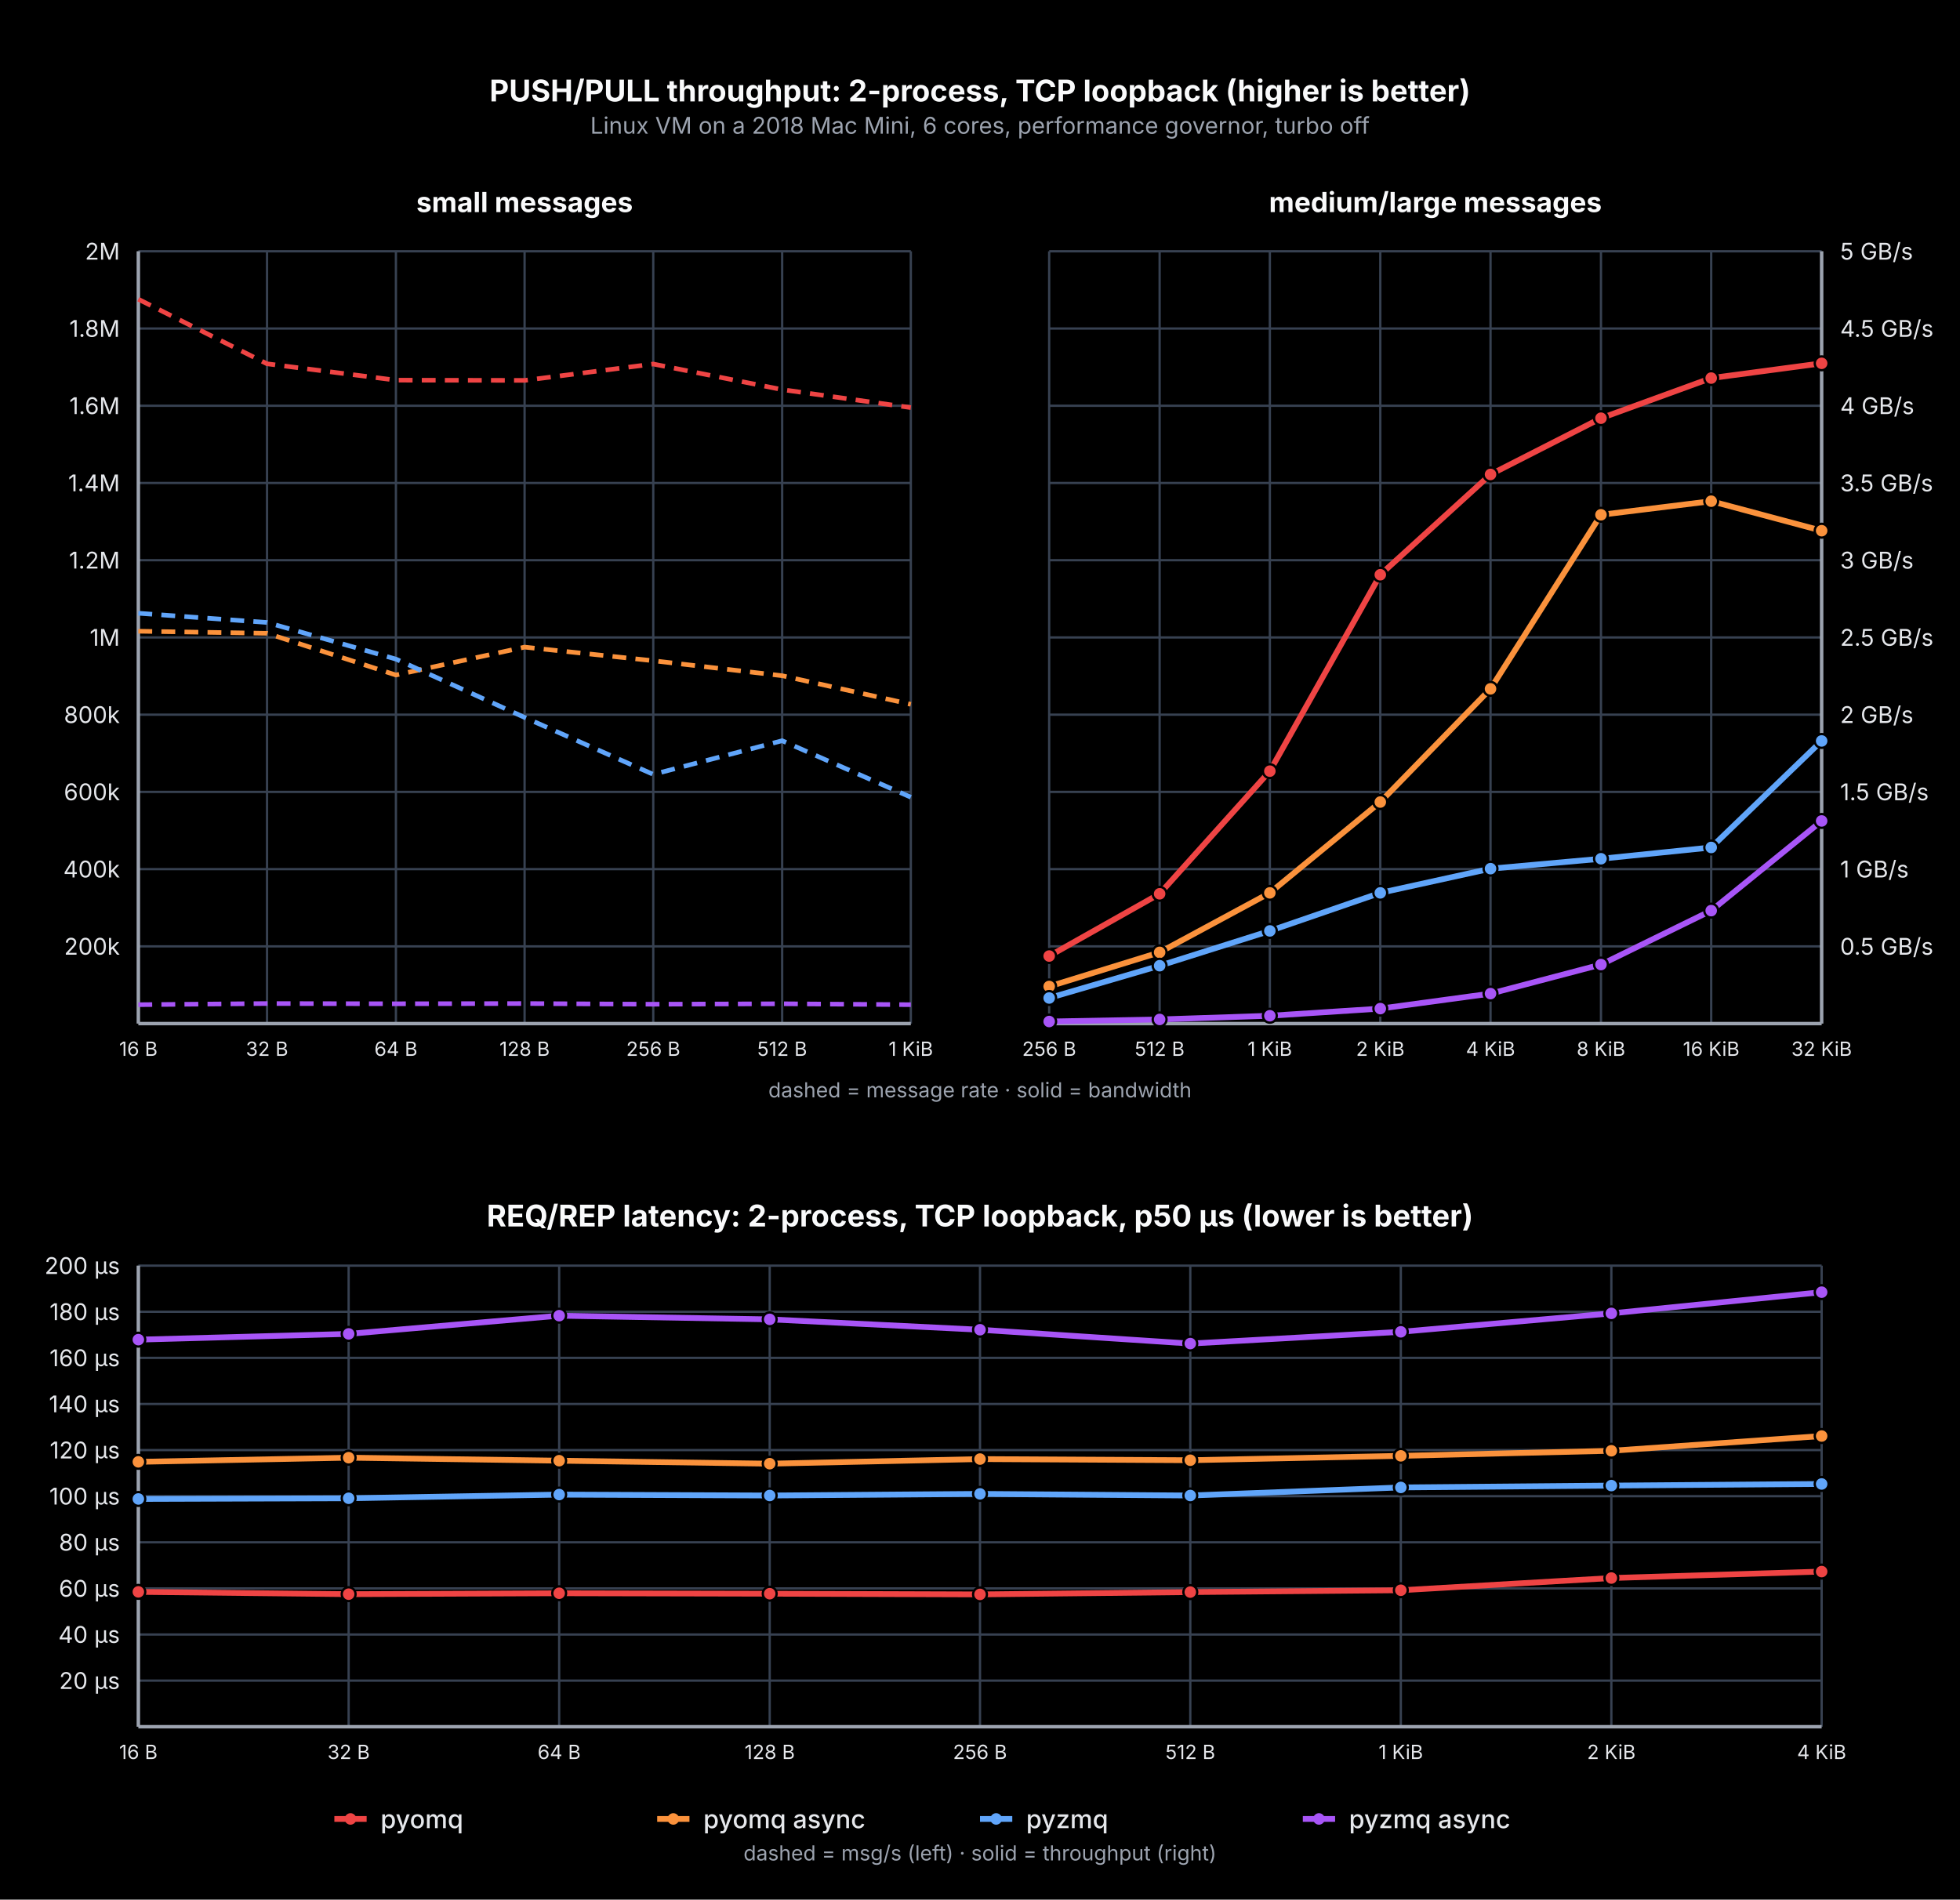
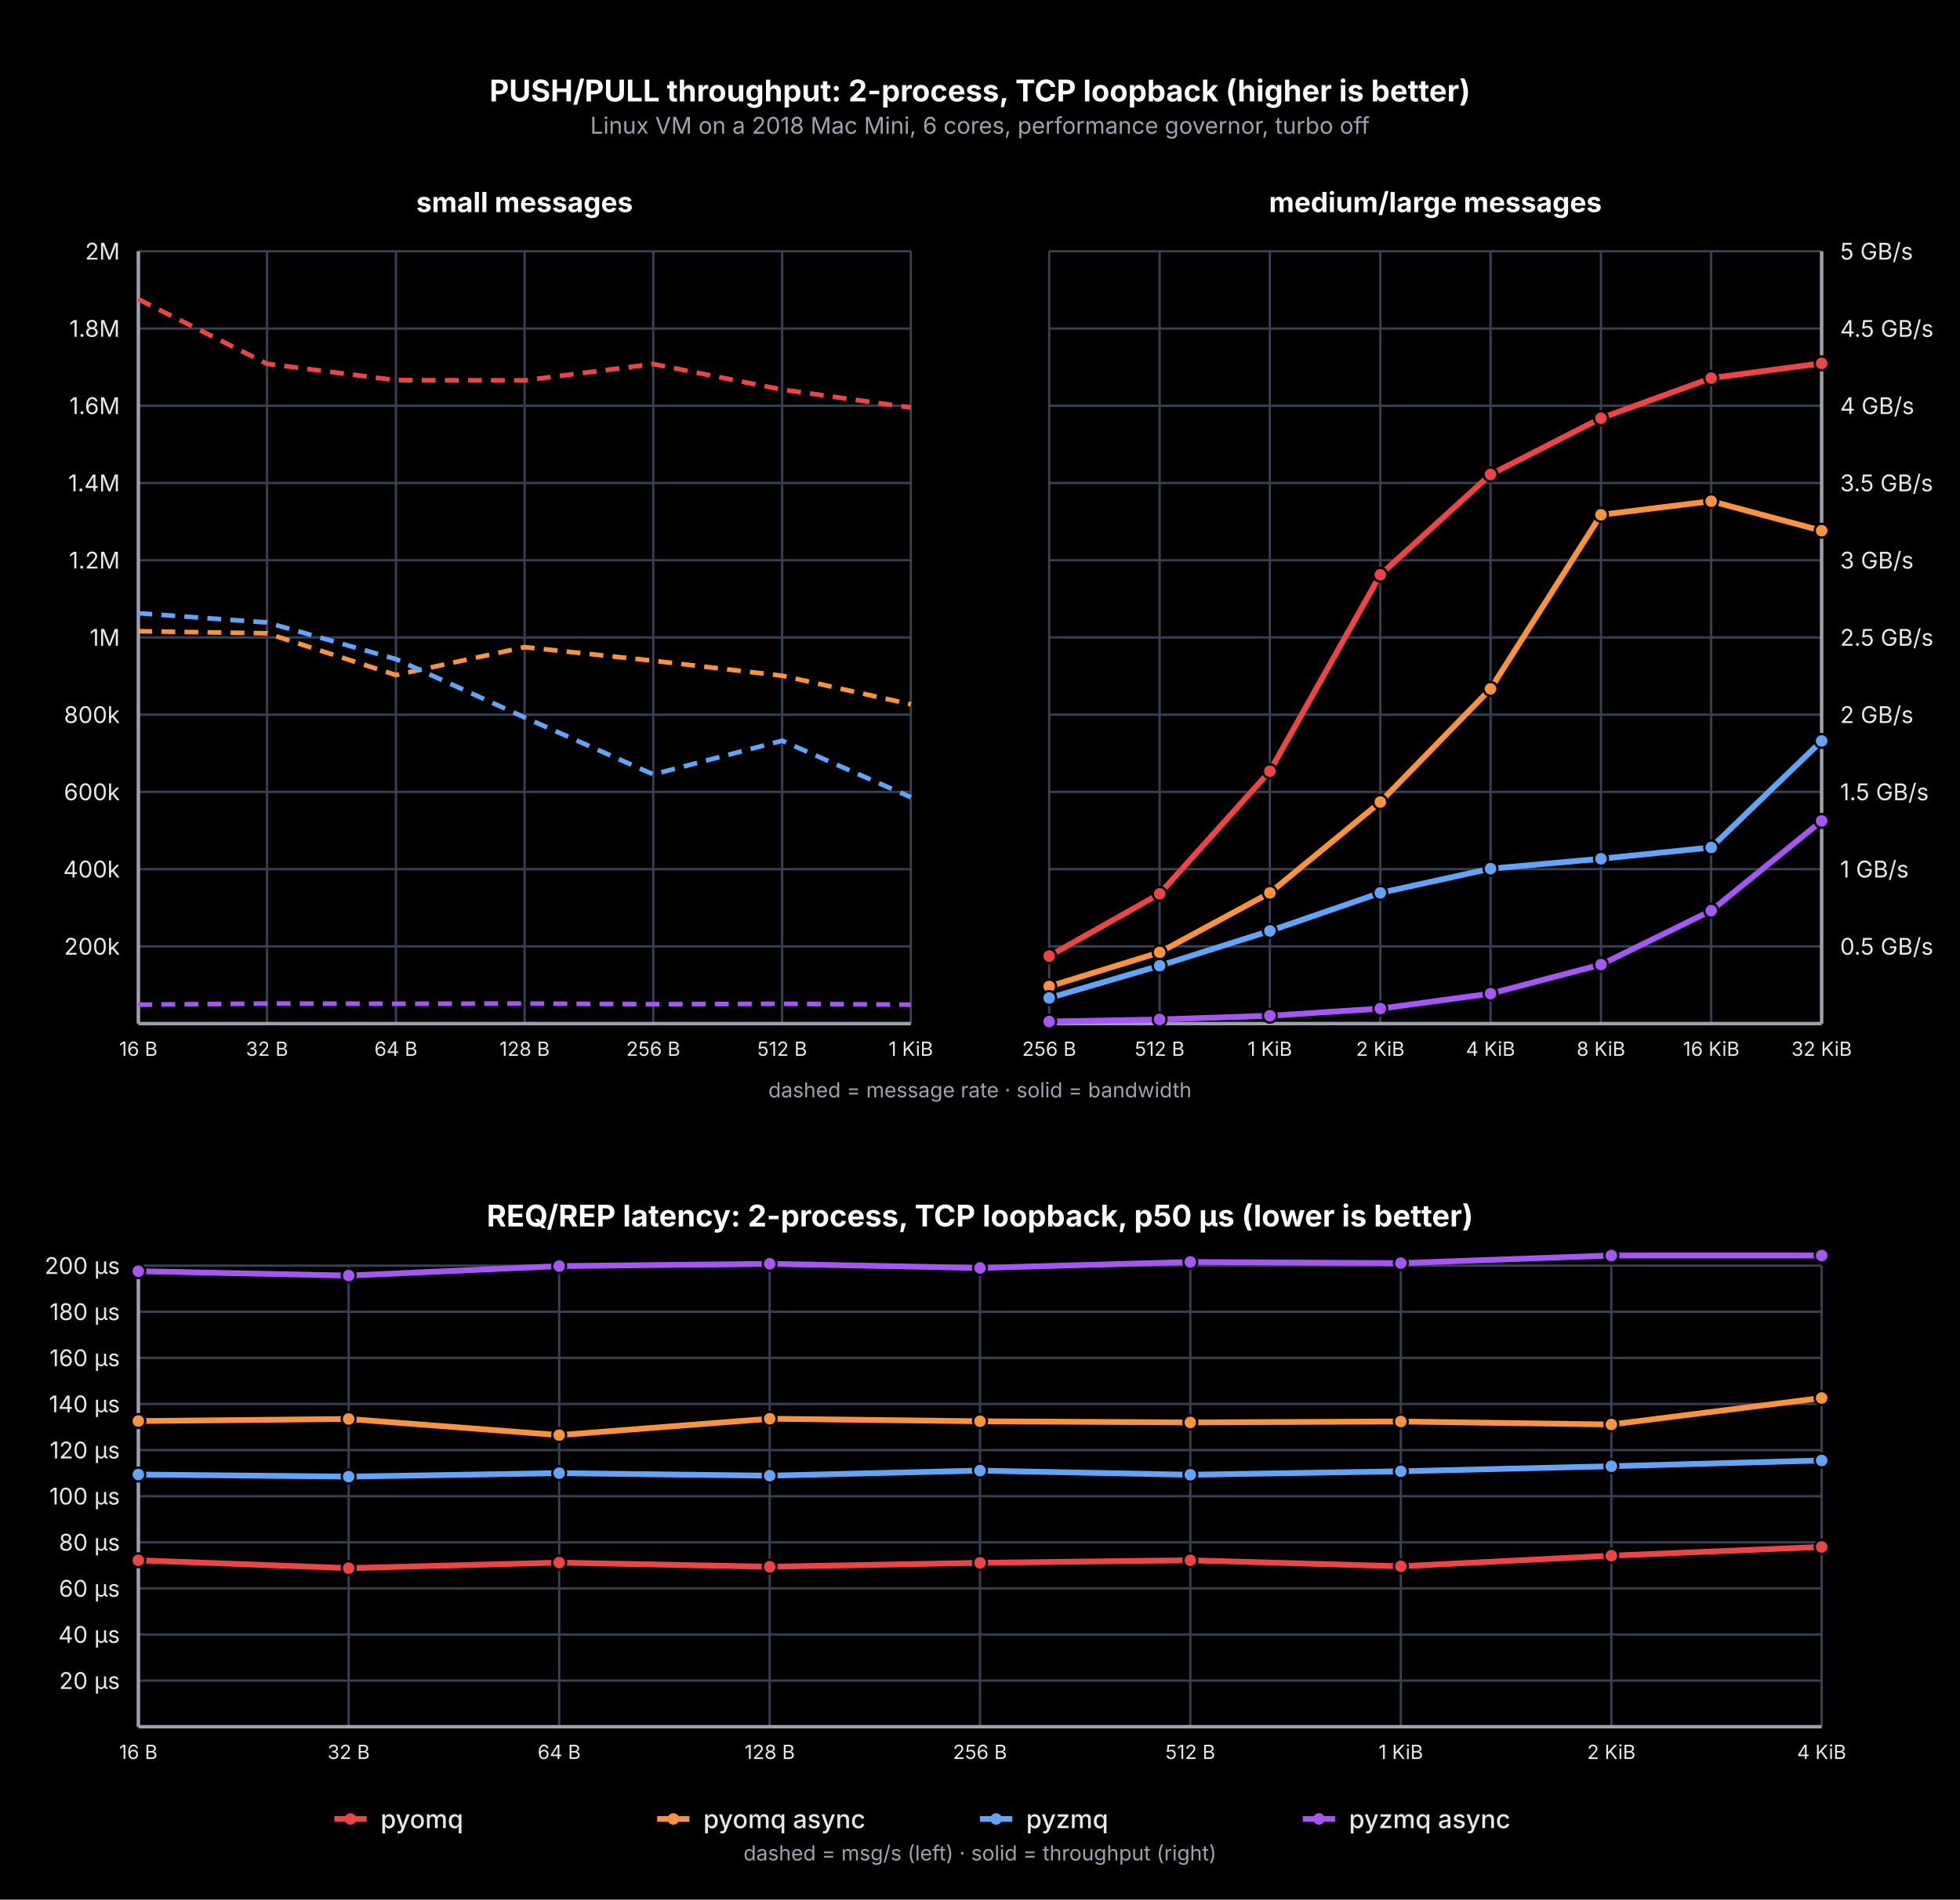
<svg xmlns="http://www.w3.org/2000/svg" viewBox="0 0 850 824" font-family="system-ui, -apple-system, sans-serif">
  <rect width="850" height="824" fill="#000000" />
  <text x="425.0" y="44" text-anchor="middle" fill="#f9fafb" font-size="13" font-weight="700">PUSH/PULL throughput: 2-process, TCP loopback (higher is better)</text>
  <text x="425.0" y="58" text-anchor="middle" fill="#9ca3af" font-size="10">Linux VM on a 2018 Mac Mini, 6 cores, performance governor, turbo off</text>
  <line x1="60" y1="410.5" x2="395" y2="410.5" stroke="#374151" stroke-width="1" />
  <text x="52" y="410.5" text-anchor="end" dominant-baseline="middle" fill="#e5e7eb" font-size="10">200k</text>
  <line x1="60" y1="377.0" x2="395" y2="377.0" stroke="#374151" stroke-width="1" />
  <text x="52" y="377.0" text-anchor="end" dominant-baseline="middle" fill="#e5e7eb" font-size="10">400k</text>
  <line x1="60" y1="343.5" x2="395" y2="343.5" stroke="#374151" stroke-width="1" />
  <text x="52" y="343.5" text-anchor="end" dominant-baseline="middle" fill="#e5e7eb" font-size="10">600k</text>
  <line x1="60" y1="310.0" x2="395" y2="310.0" stroke="#374151" stroke-width="1" />
  <text x="52" y="310.0" text-anchor="end" dominant-baseline="middle" fill="#e5e7eb" font-size="10">800k</text>
  <line x1="60" y1="276.5" x2="395" y2="276.5" stroke="#374151" stroke-width="1" />
  <text x="52" y="276.5" text-anchor="end" dominant-baseline="middle" fill="#e5e7eb" font-size="10">1M</text>
  <line x1="60" y1="243.0" x2="395" y2="243.0" stroke="#374151" stroke-width="1" />
  <text x="52" y="243.0" text-anchor="end" dominant-baseline="middle" fill="#e5e7eb" font-size="10">1.2M</text>
  <line x1="60" y1="209.5" x2="395" y2="209.5" stroke="#374151" stroke-width="1" />
  <text x="52" y="209.5" text-anchor="end" dominant-baseline="middle" fill="#e5e7eb" font-size="10">1.4M</text>
  <line x1="60" y1="176.0" x2="395" y2="176.0" stroke="#374151" stroke-width="1" />
  <text x="52" y="176.0" text-anchor="end" dominant-baseline="middle" fill="#e5e7eb" font-size="10">1.6M</text>
  <line x1="60" y1="142.5" x2="395" y2="142.5" stroke="#374151" stroke-width="1" />
  <text x="52" y="142.5" text-anchor="end" dominant-baseline="middle" fill="#e5e7eb" font-size="10">1.8M</text>
  <line x1="60" y1="109.0" x2="395" y2="109.0" stroke="#374151" stroke-width="1" />
  <text x="52" y="109.0" text-anchor="end" dominant-baseline="middle" fill="#e5e7eb" font-size="10">2M</text>
  <line x1="60.0" y1="109" x2="60.0" y2="444" stroke="#374151" stroke-width="1" />
  <line x1="115.8" y1="109" x2="115.8" y2="444" stroke="#374151" stroke-width="1" />
  <line x1="171.7" y1="109" x2="171.7" y2="444" stroke="#374151" stroke-width="1" />
  <line x1="227.5" y1="109" x2="227.5" y2="444" stroke="#374151" stroke-width="1" />
  <line x1="283.3" y1="109" x2="283.3" y2="444" stroke="#374151" stroke-width="1" />
  <line x1="339.2" y1="109" x2="339.2" y2="444" stroke="#374151" stroke-width="1" />
  <line x1="395.0" y1="109" x2="395.0" y2="444" stroke="#374151" stroke-width="1" />
  <line x1="60" y1="109" x2="60" y2="444" stroke="#9ca3af" stroke-width="1.5" />
  <line x1="60" y1="444" x2="395" y2="444" stroke="#9ca3af" stroke-width="1.5" />
  <line x1="455" y1="410.5" x2="790" y2="410.5" stroke="#374151" stroke-width="1" />
  <text x="798" y="410.5" text-anchor="start" dominant-baseline="middle" fill="#e5e7eb" font-size="10">0.5 GB/s</text>
  <line x1="455" y1="377.0" x2="790" y2="377.0" stroke="#374151" stroke-width="1" />
  <text x="798" y="377.0" text-anchor="start" dominant-baseline="middle" fill="#e5e7eb" font-size="10">1 GB/s</text>
  <line x1="455" y1="343.5" x2="790" y2="343.5" stroke="#374151" stroke-width="1" />
  <text x="798" y="343.5" text-anchor="start" dominant-baseline="middle" fill="#e5e7eb" font-size="10">1.5 GB/s</text>
  <line x1="455" y1="310.0" x2="790" y2="310.0" stroke="#374151" stroke-width="1" />
  <text x="798" y="310.0" text-anchor="start" dominant-baseline="middle" fill="#e5e7eb" font-size="10">2 GB/s</text>
  <line x1="455" y1="276.5" x2="790" y2="276.5" stroke="#374151" stroke-width="1" />
  <text x="798" y="276.5" text-anchor="start" dominant-baseline="middle" fill="#e5e7eb" font-size="10">2.5 GB/s</text>
  <line x1="455" y1="243.0" x2="790" y2="243.0" stroke="#374151" stroke-width="1" />
  <text x="798" y="243.0" text-anchor="start" dominant-baseline="middle" fill="#e5e7eb" font-size="10">3 GB/s</text>
  <line x1="455" y1="209.5" x2="790" y2="209.5" stroke="#374151" stroke-width="1" />
  <text x="798" y="209.5" text-anchor="start" dominant-baseline="middle" fill="#e5e7eb" font-size="10">3.5 GB/s</text>
  <line x1="455" y1="176.0" x2="790" y2="176.0" stroke="#374151" stroke-width="1" />
  <text x="798" y="176.0" text-anchor="start" dominant-baseline="middle" fill="#e5e7eb" font-size="10">4 GB/s</text>
  <line x1="455" y1="142.5" x2="790" y2="142.5" stroke="#374151" stroke-width="1" />
  <text x="798" y="142.5" text-anchor="start" dominant-baseline="middle" fill="#e5e7eb" font-size="10">4.5 GB/s</text>
  <line x1="455" y1="109.0" x2="790" y2="109.0" stroke="#374151" stroke-width="1" />
  <text x="798" y="109.0" text-anchor="start" dominant-baseline="middle" fill="#e5e7eb" font-size="10">5 GB/s</text>
  <line x1="455.0" y1="109" x2="455.0" y2="444" stroke="#374151" stroke-width="1" />
  <line x1="502.9" y1="109" x2="502.9" y2="444" stroke="#374151" stroke-width="1" />
  <line x1="550.7" y1="109" x2="550.7" y2="444" stroke="#374151" stroke-width="1" />
  <line x1="598.6" y1="109" x2="598.6" y2="444" stroke="#374151" stroke-width="1" />
  <line x1="646.4" y1="109" x2="646.4" y2="444" stroke="#374151" stroke-width="1" />
  <line x1="694.3" y1="109" x2="694.3" y2="444" stroke="#374151" stroke-width="1" />
  <line x1="742.1" y1="109" x2="742.1" y2="444" stroke="#374151" stroke-width="1" />
  <line x1="790.0" y1="109" x2="790.0" y2="444" stroke="#374151" stroke-width="1" />
  <line x1="790" y1="109" x2="790" y2="444" stroke="#9ca3af" stroke-width="1.5" />
  <line x1="455" y1="444" x2="790" y2="444" stroke="#9ca3af" stroke-width="1.5" />
  <text x="227.5" y="92" text-anchor="middle" fill="#f9fafb" font-size="12" font-weight="700">small messages</text>
  <text x="622.5" y="92" text-anchor="middle" fill="#f9fafb" font-size="12" font-weight="700">medium/large messages</text>
  <polyline points="60.0,129.8 115.8,157.8 171.7,164.9 227.5,165.0 283.3,157.9 339.2,169.0 395.0,176.8" fill="none" stroke="#ef4444" stroke-width="2" stroke-dasharray="6,4" />
  <polyline points="60.0,273.8 115.8,274.7 171.7,292.8 227.5,280.7 283.3,286.6 339.2,293.1 395.0,305.5" fill="none" stroke="#fb923c" stroke-width="2" stroke-dasharray="6,4" />
  <polyline points="60.0,266.0 115.8,270.0 171.7,285.9 227.5,311.2 283.3,335.9 339.2,321.3 395.0,345.8" fill="none" stroke="#60a5fa" stroke-width="2" stroke-dasharray="6,4" />
  <polyline points="60.0,435.8 115.8,435.3 171.7,435.4 227.5,435.3 283.3,435.6 339.2,435.4 395.0,435.8" fill="none" stroke="#a855f7" stroke-width="2" stroke-dasharray="6,4" />
  <polyline points="455.0,414.7 502.9,387.7 550.7,334.5 598.6,249.3 646.4,205.8 694.3,181.4 742.1,164.0 790.0,157.6" fill="none" stroke="#ef4444" stroke-width="2.5" stroke-linecap="round" stroke-linejoin="round" />
  <circle cx="455.0" cy="414.7" r="3" fill="#ef4444" stroke="#000000" stroke-width="1" />
  <circle cx="502.9" cy="387.7" r="3" fill="#ef4444" stroke="#000000" stroke-width="1" />
  <circle cx="550.7" cy="334.5" r="3" fill="#ef4444" stroke="#000000" stroke-width="1" />
  <circle cx="598.6" cy="249.3" r="3" fill="#ef4444" stroke="#000000" stroke-width="1" />
  <circle cx="646.4" cy="205.8" r="3" fill="#ef4444" stroke="#000000" stroke-width="1" />
  <circle cx="694.3" cy="181.4" r="3" fill="#ef4444" stroke="#000000" stroke-width="1" />
  <circle cx="742.1" cy="164.0" r="3" fill="#ef4444" stroke="#000000" stroke-width="1" />
  <circle cx="790.0" cy="157.6" r="3" fill="#ef4444" stroke="#000000" stroke-width="1" />
  <polyline points="455.0,427.9 502.9,413.1 550.7,387.3 598.6,347.9 646.4,298.8 694.3,223.3 742.1,217.4 790.0,230.2" fill="none" stroke="#fb923c" stroke-width="2.5" stroke-linecap="round" stroke-linejoin="round" />
  <circle cx="455.0" cy="427.9" r="3" fill="#fb923c" stroke="#000000" stroke-width="1" />
  <circle cx="502.9" cy="413.1" r="3" fill="#fb923c" stroke="#000000" stroke-width="1" />
  <circle cx="550.7" cy="387.3" r="3" fill="#fb923c" stroke="#000000" stroke-width="1" />
  <circle cx="598.6" cy="347.9" r="3" fill="#fb923c" stroke="#000000" stroke-width="1" />
  <circle cx="646.4" cy="298.8" r="3" fill="#fb923c" stroke="#000000" stroke-width="1" />
  <circle cx="694.3" cy="223.3" r="3" fill="#fb923c" stroke="#000000" stroke-width="1" />
  <circle cx="742.1" cy="217.4" r="3" fill="#fb923c" stroke="#000000" stroke-width="1" />
  <circle cx="790.0" cy="230.2" r="3" fill="#fb923c" stroke="#000000" stroke-width="1" />
  <polyline points="455.0,432.9 502.9,418.9 550.7,403.8 598.6,387.3 646.4,376.8 694.3,372.5 742.1,367.6 790.0,321.4" fill="none" stroke="#60a5fa" stroke-width="2.5" stroke-linecap="round" stroke-linejoin="round" />
  <circle cx="455.0" cy="432.9" r="3" fill="#60a5fa" stroke="#000000" stroke-width="1" />
  <circle cx="502.9" cy="418.9" r="3" fill="#60a5fa" stroke="#000000" stroke-width="1" />
  <circle cx="550.7" cy="403.8" r="3" fill="#60a5fa" stroke="#000000" stroke-width="1" />
  <circle cx="598.6" cy="387.3" r="3" fill="#60a5fa" stroke="#000000" stroke-width="1" />
  <circle cx="646.4" cy="376.8" r="3" fill="#60a5fa" stroke="#000000" stroke-width="1" />
  <circle cx="694.3" cy="372.5" r="3" fill="#60a5fa" stroke="#000000" stroke-width="1" />
  <circle cx="742.1" cy="367.6" r="3" fill="#60a5fa" stroke="#000000" stroke-width="1" />
  <circle cx="790.0" cy="321.4" r="3" fill="#60a5fa" stroke="#000000" stroke-width="1" />
  <polyline points="455.0,443.1 502.9,442.2 550.7,440.6 598.6,437.5 646.4,431.0 694.3,418.4 742.1,395.0 790.0,356.1" fill="none" stroke="#a855f7" stroke-width="2.5" stroke-linecap="round" stroke-linejoin="round" />
  <circle cx="455.0" cy="443.1" r="3" fill="#a855f7" stroke="#000000" stroke-width="1" />
  <circle cx="502.9" cy="442.2" r="3" fill="#a855f7" stroke="#000000" stroke-width="1" />
  <circle cx="550.7" cy="440.6" r="3" fill="#a855f7" stroke="#000000" stroke-width="1" />
  <circle cx="598.6" cy="437.5" r="3" fill="#a855f7" stroke="#000000" stroke-width="1" />
  <circle cx="646.4" cy="431.0" r="3" fill="#a855f7" stroke="#000000" stroke-width="1" />
  <circle cx="694.3" cy="418.4" r="3" fill="#a855f7" stroke="#000000" stroke-width="1" />
  <circle cx="742.1" cy="395.0" r="3" fill="#a855f7" stroke="#000000" stroke-width="1" />
  <circle cx="790.0" cy="356.1" r="3" fill="#a855f7" stroke="#000000" stroke-width="1" />
  <text x="60.0" y="458" text-anchor="middle" fill="#e5e7eb" font-size="8.5">16 B</text>
  <text x="115.8" y="458" text-anchor="middle" fill="#e5e7eb" font-size="8.5">32 B</text>
  <text x="171.7" y="458" text-anchor="middle" fill="#e5e7eb" font-size="8.5">64 B</text>
  <text x="227.5" y="458" text-anchor="middle" fill="#e5e7eb" font-size="8.5">128 B</text>
  <text x="283.3" y="458" text-anchor="middle" fill="#e5e7eb" font-size="8.5">256 B</text>
  <text x="339.2" y="458" text-anchor="middle" fill="#e5e7eb" font-size="8.5">512 B</text>
  <text x="395.0" y="458" text-anchor="middle" fill="#e5e7eb" font-size="8.5">1 KiB</text>
  <text x="455.0" y="458" text-anchor="middle" fill="#e5e7eb" font-size="8.5">256 B</text>
  <text x="502.9" y="458" text-anchor="middle" fill="#e5e7eb" font-size="8.5">512 B</text>
  <text x="550.7" y="458" text-anchor="middle" fill="#e5e7eb" font-size="8.5">1 KiB</text>
  <text x="598.6" y="458" text-anchor="middle" fill="#e5e7eb" font-size="8.5">2 KiB</text>
  <text x="646.4" y="458" text-anchor="middle" fill="#e5e7eb" font-size="8.5">4 KiB</text>
  <text x="694.3" y="458" text-anchor="middle" fill="#e5e7eb" font-size="8.5">8 KiB</text>
  <text x="742.1" y="458" text-anchor="middle" fill="#e5e7eb" font-size="8.5">16 KiB</text>
  <text x="790.0" y="458" text-anchor="middle" fill="#e5e7eb" font-size="8.5">32 KiB</text>
  <text x="425.0" y="476" text-anchor="middle" fill="#9ca3af" font-size="9">dashed = message rate · solid = bandwidth</text>
  <text x="425.0" y="532" text-anchor="middle" fill="#f9fafb" font-size="13" font-weight="700">REQ/REP latency: 2-process, TCP loopback, p50 μs (lower is better)</text>
  <line x1="60" y1="729.0" x2="790" y2="729.0" stroke="#374151" stroke-width="1" />
  <text x="52" y="729.0" text-anchor="end" dominant-baseline="middle" fill="#e5e7eb" font-size="10">20 μs</text>
  <line x1="60" y1="709.0" x2="790" y2="709.0" stroke="#374151" stroke-width="1" />
  <text x="52" y="709.0" text-anchor="end" dominant-baseline="middle" fill="#e5e7eb" font-size="10">40 μs</text>
  <line x1="60" y1="689.0" x2="790" y2="689.0" stroke="#374151" stroke-width="1" />
  <text x="52" y="689.0" text-anchor="end" dominant-baseline="middle" fill="#e5e7eb" font-size="10">60 μs</text>
  <line x1="60" y1="669.0" x2="790" y2="669.0" stroke="#374151" stroke-width="1" />
  <text x="52" y="669.0" text-anchor="end" dominant-baseline="middle" fill="#e5e7eb" font-size="10">80 μs</text>
  <line x1="60" y1="649.0" x2="790" y2="649.0" stroke="#374151" stroke-width="1" />
  <text x="52" y="649.0" text-anchor="end" dominant-baseline="middle" fill="#e5e7eb" font-size="10">100 μs</text>
  <line x1="60" y1="629.0" x2="790" y2="629.0" stroke="#374151" stroke-width="1" />
  <text x="52" y="629.0" text-anchor="end" dominant-baseline="middle" fill="#e5e7eb" font-size="10">120 μs</text>
  <line x1="60" y1="609.0" x2="790" y2="609.0" stroke="#374151" stroke-width="1" />
  <text x="52" y="609.0" text-anchor="end" dominant-baseline="middle" fill="#e5e7eb" font-size="10">140 μs</text>
  <line x1="60" y1="589.0" x2="790" y2="589.0" stroke="#374151" stroke-width="1" />
  <text x="52" y="589.0" text-anchor="end" dominant-baseline="middle" fill="#e5e7eb" font-size="10">160 μs</text>
  <line x1="60" y1="569.0" x2="790" y2="569.0" stroke="#374151" stroke-width="1" />
  <text x="52" y="569.0" text-anchor="end" dominant-baseline="middle" fill="#e5e7eb" font-size="10">180 μs</text>
  <line x1="60" y1="549.0" x2="790" y2="549.0" stroke="#374151" stroke-width="1" />
  <text x="52" y="549.0" text-anchor="end" dominant-baseline="middle" fill="#e5e7eb" font-size="10">200 μs</text>
  <line x1="60.0" y1="549" x2="60.0" y2="749" stroke="#374151" stroke-width="1" />
  <line x1="151.2" y1="549" x2="151.2" y2="749" stroke="#374151" stroke-width="1" />
  <line x1="242.5" y1="549" x2="242.5" y2="749" stroke="#374151" stroke-width="1" />
  <line x1="333.8" y1="549" x2="333.8" y2="749" stroke="#374151" stroke-width="1" />
  <line x1="425.0" y1="549" x2="425.0" y2="749" stroke="#374151" stroke-width="1" />
  <line x1="516.2" y1="549" x2="516.2" y2="749" stroke="#374151" stroke-width="1" />
  <line x1="607.5" y1="549" x2="607.5" y2="749" stroke="#374151" stroke-width="1" />
  <line x1="698.8" y1="549" x2="698.8" y2="749" stroke="#374151" stroke-width="1" />
  <line x1="790.0" y1="549" x2="790.0" y2="749" stroke="#374151" stroke-width="1" />
  <line x1="60" y1="549" x2="60" y2="749" stroke="#9ca3af" stroke-width="1.5" />
  <line x1="60" y1="749" x2="790" y2="749" stroke="#9ca3af" stroke-width="1.5" />
-   <polyline points="60.0,690.5 151.2,691.5 242.5,691.1 333.8,691.3 425.0,691.6 516.2,690.6 607.5,689.8 698.8,684.5 790.0,681.7" fill="none" stroke="#ef4444" stroke-width="2.5" stroke-linecap="round" stroke-linejoin="round" />
-   <circle cx="60.0" cy="690.5" r="3" fill="#ef4444" stroke="#000000" stroke-width="1" />
-   <circle cx="151.2" cy="691.5" r="3" fill="#ef4444" stroke="#000000" stroke-width="1" />
-   <circle cx="242.5" cy="691.1" r="3" fill="#ef4444" stroke="#000000" stroke-width="1" />
-   <circle cx="333.8" cy="691.3" r="3" fill="#ef4444" stroke="#000000" stroke-width="1" />
-   <circle cx="425.0" cy="691.6" r="3" fill="#ef4444" stroke="#000000" stroke-width="1" />
-   <circle cx="516.2" cy="690.6" r="3" fill="#ef4444" stroke="#000000" stroke-width="1" />
-   <circle cx="607.5" cy="689.8" r="3" fill="#ef4444" stroke="#000000" stroke-width="1" />
-   <circle cx="698.8" cy="684.5" r="3" fill="#ef4444" stroke="#000000" stroke-width="1" />
-   <circle cx="790.0" cy="681.7" r="3" fill="#ef4444" stroke="#000000" stroke-width="1" />
-   <polyline points="60.0,634.1 151.2,632.3 242.5,633.6 333.8,634.9 425.0,632.9 516.2,633.4 607.5,631.5 698.8,629.3 790.0,622.9" fill="none" stroke="#fb923c" stroke-width="2.5" stroke-linecap="round" stroke-linejoin="round" />
-   <circle cx="60.0" cy="634.1" r="3" fill="#fb923c" stroke="#000000" stroke-width="1" />
-   <circle cx="151.2" cy="632.3" r="3" fill="#fb923c" stroke="#000000" stroke-width="1" />
-   <circle cx="242.5" cy="633.6" r="3" fill="#fb923c" stroke="#000000" stroke-width="1" />
-   <circle cx="333.8" cy="634.9" r="3" fill="#fb923c" stroke="#000000" stroke-width="1" />
-   <circle cx="425.0" cy="632.9" r="3" fill="#fb923c" stroke="#000000" stroke-width="1" />
-   <circle cx="516.2" cy="633.4" r="3" fill="#fb923c" stroke="#000000" stroke-width="1" />
-   <circle cx="607.5" cy="631.5" r="3" fill="#fb923c" stroke="#000000" stroke-width="1" />
-   <circle cx="698.8" cy="629.3" r="3" fill="#fb923c" stroke="#000000" stroke-width="1" />
-   <circle cx="790.0" cy="622.9" r="3" fill="#fb923c" stroke="#000000" stroke-width="1" />
-   <polyline points="60.0,650.2 151.2,649.9 242.5,648.3 333.8,648.7 425.0,648.0 516.2,648.7 607.5,645.2 698.8,644.4 790.0,643.7" fill="none" stroke="#60a5fa" stroke-width="2.5" stroke-linecap="round" stroke-linejoin="round" />
-   <circle cx="60.0" cy="650.2" r="3" fill="#60a5fa" stroke="#000000" stroke-width="1" />
-   <circle cx="151.2" cy="649.9" r="3" fill="#60a5fa" stroke="#000000" stroke-width="1" />
-   <circle cx="242.5" cy="648.3" r="3" fill="#60a5fa" stroke="#000000" stroke-width="1" />
-   <circle cx="333.8" cy="648.7" r="3" fill="#60a5fa" stroke="#000000" stroke-width="1" />
-   <circle cx="425.0" cy="648.0" r="3" fill="#60a5fa" stroke="#000000" stroke-width="1" />
-   <circle cx="516.2" cy="648.7" r="3" fill="#60a5fa" stroke="#000000" stroke-width="1" />
-   <circle cx="607.5" cy="645.2" r="3" fill="#60a5fa" stroke="#000000" stroke-width="1" />
-   <circle cx="698.8" cy="644.4" r="3" fill="#60a5fa" stroke="#000000" stroke-width="1" />
-   <circle cx="790.0" cy="643.7" r="3" fill="#60a5fa" stroke="#000000" stroke-width="1" />
-   <polyline points="60.0,581.1 151.2,578.6 242.5,570.7 333.8,572.3 425.0,576.8 516.2,582.8 607.5,577.7 698.8,569.7 790.0,560.5" fill="none" stroke="#a855f7" stroke-width="2.5" stroke-linecap="round" stroke-linejoin="round" />
-   <circle cx="60.0" cy="581.1" r="3" fill="#a855f7" stroke="#000000" stroke-width="1" />
-   <circle cx="151.2" cy="578.6" r="3" fill="#a855f7" stroke="#000000" stroke-width="1" />
-   <circle cx="242.5" cy="570.7" r="3" fill="#a855f7" stroke="#000000" stroke-width="1" />
-   <circle cx="333.8" cy="572.3" r="3" fill="#a855f7" stroke="#000000" stroke-width="1" />
-   <circle cx="425.0" cy="576.8" r="3" fill="#a855f7" stroke="#000000" stroke-width="1" />
-   <circle cx="516.2" cy="582.8" r="3" fill="#a855f7" stroke="#000000" stroke-width="1" />
-   <circle cx="607.5" cy="577.7" r="3" fill="#a855f7" stroke="#000000" stroke-width="1" />
-   <circle cx="698.8" cy="569.7" r="3" fill="#a855f7" stroke="#000000" stroke-width="1" />
-   <circle cx="790.0" cy="560.5" r="3" fill="#a855f7" stroke="#000000" stroke-width="1" />
+   <polyline points="60.0,676.8 151.2,680.2 242.5,677.8 333.8,679.6 425.0,677.9 516.2,676.8 607.5,679.4 698.8,674.8 790.0,671.0" fill="none" stroke="#ef4444" stroke-width="2.5" stroke-linecap="round" stroke-linejoin="round" />
+   <circle cx="60.0" cy="676.8" r="3" fill="#ef4444" stroke="#000000" stroke-width="1" />
+   <circle cx="151.2" cy="680.2" r="3" fill="#ef4444" stroke="#000000" stroke-width="1" />
+   <circle cx="242.5" cy="677.8" r="3" fill="#ef4444" stroke="#000000" stroke-width="1" />
+   <circle cx="333.8" cy="679.6" r="3" fill="#ef4444" stroke="#000000" stroke-width="1" />
+   <circle cx="425.0" cy="677.9" r="3" fill="#ef4444" stroke="#000000" stroke-width="1" />
+   <circle cx="516.2" cy="676.8" r="3" fill="#ef4444" stroke="#000000" stroke-width="1" />
+   <circle cx="607.5" cy="679.4" r="3" fill="#ef4444" stroke="#000000" stroke-width="1" />
+   <circle cx="698.8" cy="674.8" r="3" fill="#ef4444" stroke="#000000" stroke-width="1" />
+   <circle cx="790.0" cy="671.0" r="3" fill="#ef4444" stroke="#000000" stroke-width="1" />
+   <polyline points="60.0,616.4 151.2,615.5 242.5,622.5 333.8,615.4 425.0,616.5 516.2,617.0 607.5,616.6 698.8,617.9 790.0,606.4" fill="none" stroke="#fb923c" stroke-width="2.5" stroke-linecap="round" stroke-linejoin="round" />
+   <circle cx="60.0" cy="616.4" r="3" fill="#fb923c" stroke="#000000" stroke-width="1" />
+   <circle cx="151.2" cy="615.5" r="3" fill="#fb923c" stroke="#000000" stroke-width="1" />
+   <circle cx="242.5" cy="622.5" r="3" fill="#fb923c" stroke="#000000" stroke-width="1" />
+   <circle cx="333.8" cy="615.4" r="3" fill="#fb923c" stroke="#000000" stroke-width="1" />
+   <circle cx="425.0" cy="616.5" r="3" fill="#fb923c" stroke="#000000" stroke-width="1" />
+   <circle cx="516.2" cy="617.0" r="3" fill="#fb923c" stroke="#000000" stroke-width="1" />
+   <circle cx="607.5" cy="616.6" r="3" fill="#fb923c" stroke="#000000" stroke-width="1" />
+   <circle cx="698.8" cy="617.9" r="3" fill="#fb923c" stroke="#000000" stroke-width="1" />
+   <circle cx="790.0" cy="606.4" r="3" fill="#fb923c" stroke="#000000" stroke-width="1" />
+   <polyline points="60.0,639.6 151.2,640.5 242.5,639.0 333.8,640.1 425.0,637.9 516.2,639.7 607.5,638.2 698.8,636.0 790.0,633.5" fill="none" stroke="#60a5fa" stroke-width="2.5" stroke-linecap="round" stroke-linejoin="round" />
+   <circle cx="60.0" cy="639.6" r="3" fill="#60a5fa" stroke="#000000" stroke-width="1" />
+   <circle cx="151.2" cy="640.5" r="3" fill="#60a5fa" stroke="#000000" stroke-width="1" />
+   <circle cx="242.5" cy="639.0" r="3" fill="#60a5fa" stroke="#000000" stroke-width="1" />
+   <circle cx="333.8" cy="640.1" r="3" fill="#60a5fa" stroke="#000000" stroke-width="1" />
+   <circle cx="425.0" cy="637.9" r="3" fill="#60a5fa" stroke="#000000" stroke-width="1" />
+   <circle cx="516.2" cy="639.7" r="3" fill="#60a5fa" stroke="#000000" stroke-width="1" />
+   <circle cx="607.5" cy="638.2" r="3" fill="#60a5fa" stroke="#000000" stroke-width="1" />
+   <circle cx="698.8" cy="636.0" r="3" fill="#60a5fa" stroke="#000000" stroke-width="1" />
+   <circle cx="790.0" cy="633.5" r="3" fill="#60a5fa" stroke="#000000" stroke-width="1" />
+   <polyline points="60.0,551.4 151.2,553.3 242.5,549.2 333.8,548.2 425.0,550.0 516.2,547.4 607.5,547.9 698.8,544.6 790.0,544.6" fill="none" stroke="#a855f7" stroke-width="2.5" stroke-linecap="round" stroke-linejoin="round" />
+   <circle cx="60.0" cy="551.4" r="3" fill="#a855f7" stroke="#000000" stroke-width="1" />
+   <circle cx="151.2" cy="553.3" r="3" fill="#a855f7" stroke="#000000" stroke-width="1" />
+   <circle cx="242.5" cy="549.2" r="3" fill="#a855f7" stroke="#000000" stroke-width="1" />
+   <circle cx="333.8" cy="548.2" r="3" fill="#a855f7" stroke="#000000" stroke-width="1" />
+   <circle cx="425.0" cy="550.0" r="3" fill="#a855f7" stroke="#000000" stroke-width="1" />
+   <circle cx="516.2" cy="547.4" r="3" fill="#a855f7" stroke="#000000" stroke-width="1" />
+   <circle cx="607.5" cy="547.9" r="3" fill="#a855f7" stroke="#000000" stroke-width="1" />
+   <circle cx="698.8" cy="544.6" r="3" fill="#a855f7" stroke="#000000" stroke-width="1" />
+   <circle cx="790.0" cy="544.6" r="3" fill="#a855f7" stroke="#000000" stroke-width="1" />
  <text x="60.0" y="763" text-anchor="middle" fill="#e5e7eb" font-size="8.5">16 B</text>
  <text x="151.2" y="763" text-anchor="middle" fill="#e5e7eb" font-size="8.5">32 B</text>
  <text x="242.5" y="763" text-anchor="middle" fill="#e5e7eb" font-size="8.5">64 B</text>
  <text x="333.8" y="763" text-anchor="middle" fill="#e5e7eb" font-size="8.5">128 B</text>
  <text x="425.0" y="763" text-anchor="middle" fill="#e5e7eb" font-size="8.5">256 B</text>
  <text x="516.2" y="763" text-anchor="middle" fill="#e5e7eb" font-size="8.5">512 B</text>
  <text x="607.5" y="763" text-anchor="middle" fill="#e5e7eb" font-size="8.5">1 KiB</text>
  <text x="698.8" y="763" text-anchor="middle" fill="#e5e7eb" font-size="8.5">2 KiB</text>
  <text x="790.0" y="763" text-anchor="middle" fill="#e5e7eb" font-size="8.5">4 KiB</text>
  <line x1="145" y1="789" x2="159" y2="789" stroke="#ef4444" stroke-width="2.5" />
  <circle cx="152" cy="789" r="2.5" fill="#ef4444" />
  <text x="165" y="793" fill="#e5e7eb" font-size="11" font-weight="500">pyomq</text>
  <line x1="285" y1="789" x2="299" y2="789" stroke="#fb923c" stroke-width="2.5" />
  <circle cx="292" cy="789" r="2.5" fill="#fb923c" />
  <text x="305" y="793" fill="#e5e7eb" font-size="11" font-weight="500">pyomq async</text>
  <line x1="425" y1="789" x2="439" y2="789" stroke="#60a5fa" stroke-width="2.5" />
  <circle cx="432" cy="789" r="2.5" fill="#60a5fa" />
  <text x="445" y="793" fill="#e5e7eb" font-size="11" font-weight="500">pyzmq</text>
  <line x1="565" y1="789" x2="579" y2="789" stroke="#a855f7" stroke-width="2.5" />
  <circle cx="572" cy="789" r="2.5" fill="#a855f7" />
  <text x="585" y="793" fill="#e5e7eb" font-size="11" font-weight="500">pyzmq async</text>
  <text x="425.0" y="807" text-anchor="middle" fill="#9ca3af" font-size="9">dashed = msg/s (left) · solid = throughput (right)</text>
</svg>
